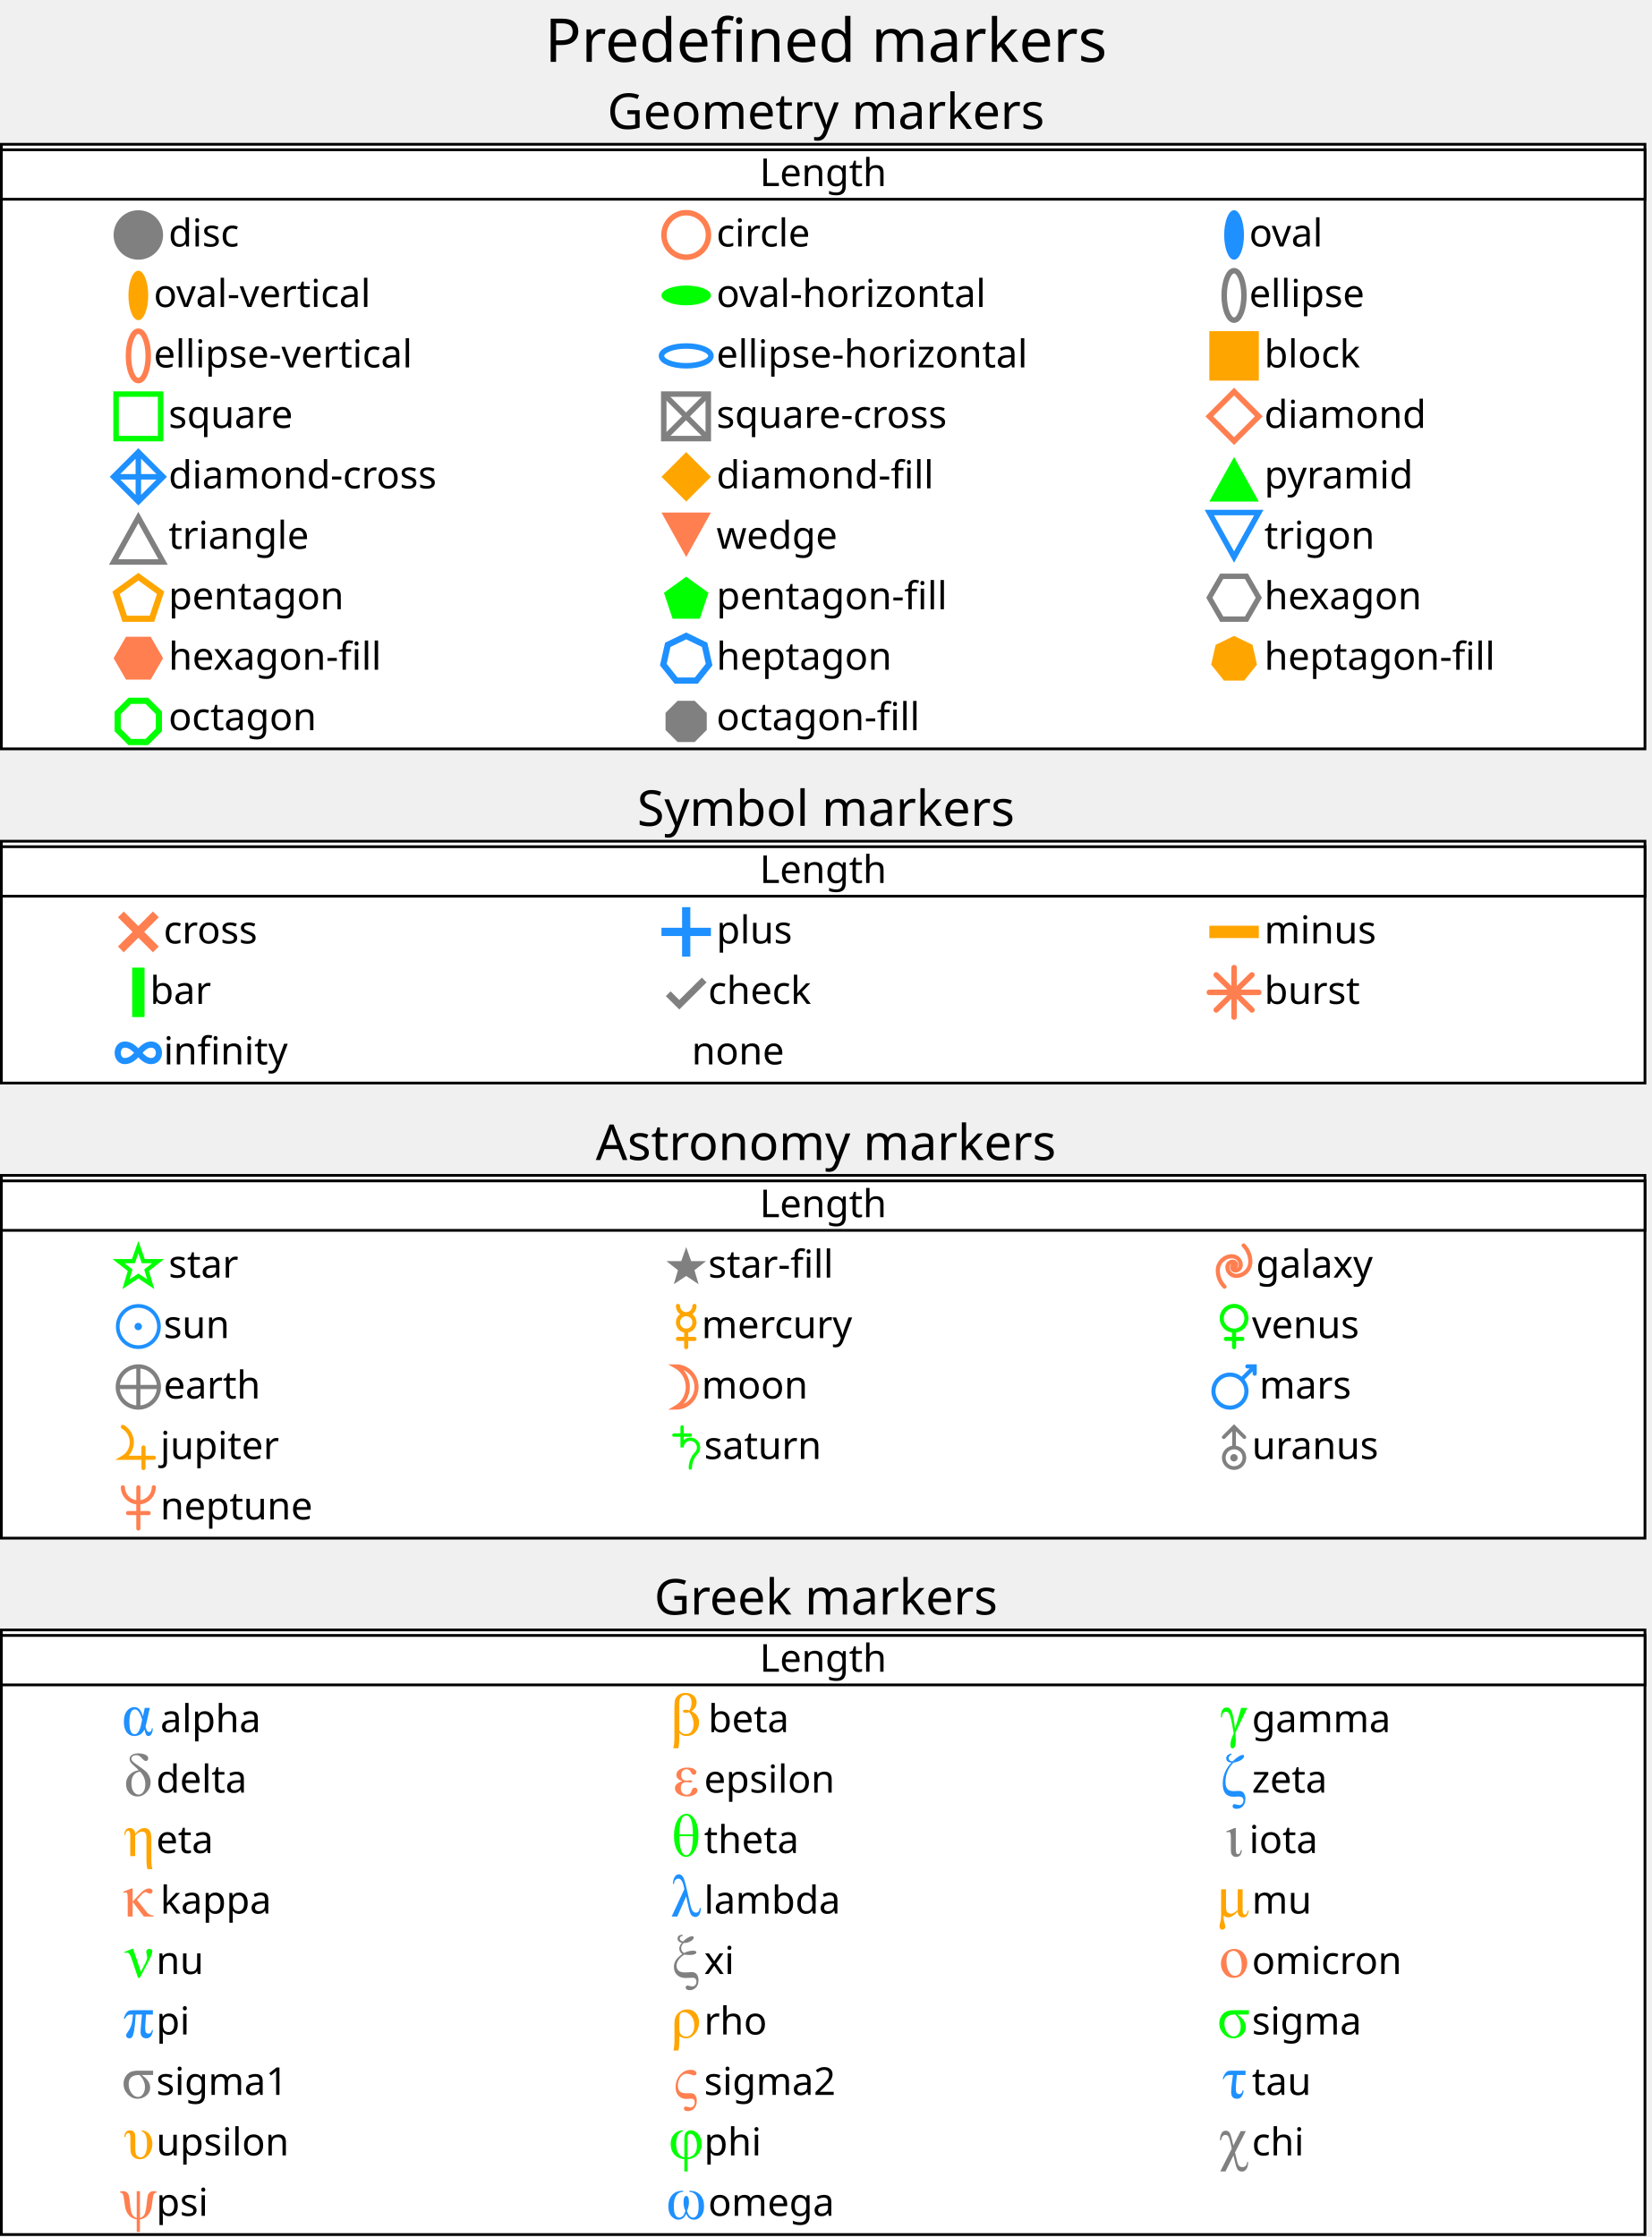
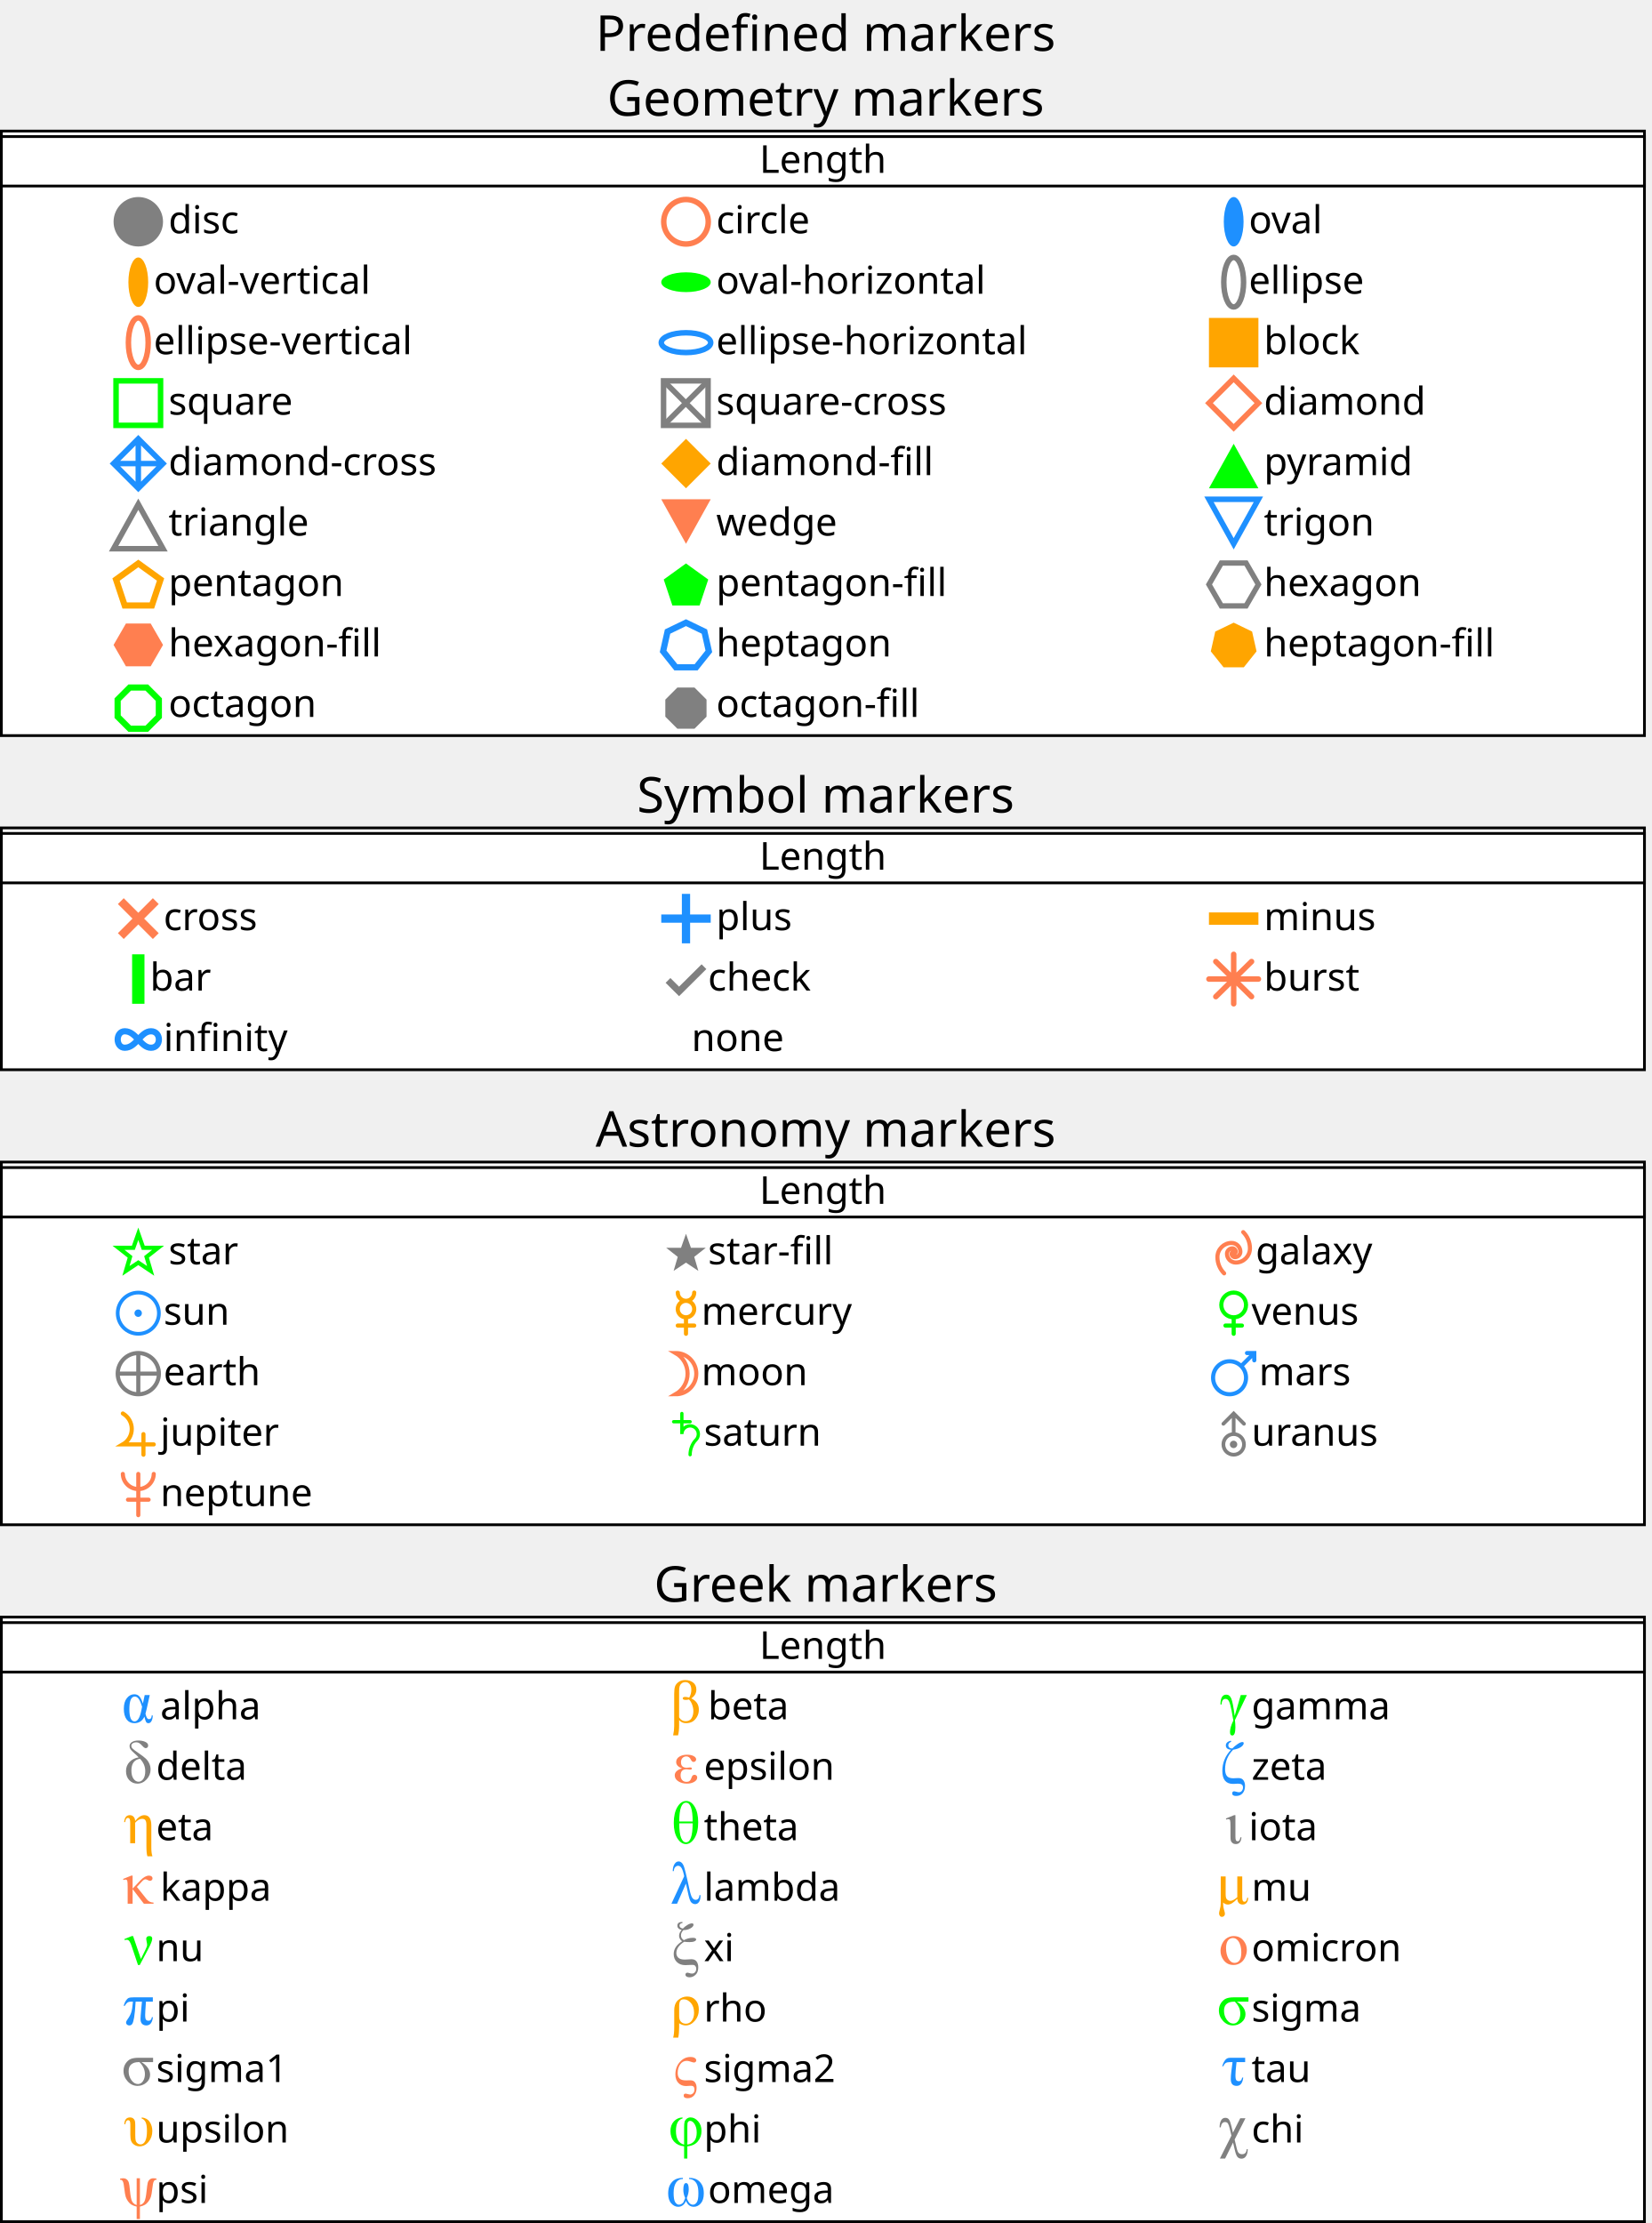
- <svg xmlns="http://www.w3.org/2000/svg" width="601" height="814" viewBox="0 0 601 814" transform="translate(0.5, 0.5)">
+ <svg xmlns="http://www.w3.org/2000/svg" width="601" height="809" viewBox="0 0 601 809" transform="translate(0.5, 0.5)">
  <g stroke="black" fill="white" font-family="sans-serif" font-size="14">
-     <text x="300" y="22" stroke="none" fill="black" font-size="22" text-anchor="middle">Predefined markers</text>
-     <g transform="translate(0, 28.4)">
+     <text x="300" y="18" stroke="none" fill="black" font-size="18" text-anchor="middle">Predefined markers</text>
+     <g transform="translate(0, 23.6)">
      <g stroke="black" fill="white" font-family="sans-serif" font-size="14">
        <text x="300" y="18" stroke="none" fill="black" font-size="18" text-anchor="middle">Geometry markers</text>
        <rect x="0" y="23.6" width="598" height="220" stroke="black" stroke-width="1" />
        <g>
          <g>
            <rect x="0" y="25.6" width="598" height="18" fill="white" />
          </g>
          <circle cx="49.833" cy="56.6" r="9" fill="gray" stroke="none" />
          <circle cx="249.167" cy="56.6" r="8.1" fill="none" stroke="coral" stroke-width="2" />
          <ellipse cx="448.5" cy="56.6" rx="3.6" ry="9" fill="dodgerblue" stroke="none" />
          <ellipse cx="49.833" cy="78.6" rx="3.6" ry="9" fill="orange" stroke="none" />
          <ellipse cx="249.167" cy="78.6" rx="9" ry="3.6" fill="lime" stroke="none" />
          <ellipse cx="448.5" cy="78.6" rx="3.6" ry="9" fill="none" stroke="gray" stroke-width="2" />
          <ellipse cx="49.833" cy="100.6" rx="3.6" ry="9" fill="none" stroke="coral" stroke-width="2" />
          <ellipse cx="249.167" cy="100.6" rx="9" ry="3.6" fill="none" stroke="dodgerblue" stroke-width="2" />
          <rect x="439.5" y="91.6" width="18" height="18" fill="orange" stroke="none" />
          <rect x="41.733" y="114.5" width="16.2" height="16.2" fill="none" stroke="lime" stroke-width="2" />
          <g fill="none" stroke="gray" stroke-width="2">
            <rect x="241" y="114.5" width="16.2" height="16.2" />
            <path d="M 241 114.5 l 16.2 16.2 M 241 130.7 l 16.2 -16.2" />
          </g>
          <path d="M 448.5 113.6 L 439.5 122.6 448.5 131.6 L 457.5 122.6 Z" fill="none" stroke="coral" stroke-width="2" />
          <path d="M 49.833 135.6 L 40.833 144.6 49.833 153.6 L 58.833 144.6 Z M 49.833 135.6 v 18 M 40.833 144.6 h 18" fill="none" stroke="dodgerblue" stroke-width="2" />
          <path d="M 249.167 135.6 L 240.167 144.6 249.167 153.6 L 258.167 144.6 Z" fill="orange" stroke="none" />
          <path d="M 448.5 137.4 L 439.5 153.6 h 18 Z" fill="lime" stroke="none" />
          <path d="M 49.833 159.4 L 40.833 175.6 h 18 Z" fill="none" stroke="gray" stroke-width="2" />
          <path d="M 249.167 173.8 L 240.167 157.6 h 18 Z" fill="coral" stroke="none" />
          <path d="M 448.5 173.8 L 439.5 157.6 h 18 Z" fill="none" stroke="dodgerblue" stroke-width="2" />
          <path d="M20,3 38,16 31,37 9,37 2,16z" transform="translate(49.8333, 188.6) scale(0.45) translate(-20, -20)" fill="none" stroke="orange" stroke-width="5" />
          <path d="M20,3 38,16 31,37 9,37 2,16z" transform="translate(249.1667, 188.6) scale(0.45) translate(-20, -20)" fill="lime" stroke="none" />
          <polygon points="130.773,438.01 5.774,221.505 130.773,5 380.771,5 505.771,221.505 380.771,438.01" transform="translate(448.5, 188.6) scale(0.036) translate(-255.7, -221.5)" fill="none" stroke="gray" stroke-width="54" />
          <polygon points="130.773,438.01 5.774,221.505 130.773,5 380.771,5 505.771,221.505 380.771,438.01" transform="translate(49.8333, 210.6) scale(0.036) translate(-255.7, -221.5)" fill="coral" stroke="none" />
          <path d="m20 2 14.9 7.2 3.6 16-10.3 12.9h-16.4l-10.3-12.9 3.6-16z" transform="translate(249.1667, 210.6) scale(0.45) translate(-20, -20)" fill="none" stroke="dodgerblue" stroke-width="5" />
          <path d="m20 2 14.9 7.2 3.6 16-10.3 12.9h-16.4l-10.3-12.9 3.6-16z" transform="translate(448.5, 210.6) scale(0.45) translate(-20, -20)" fill="orange" stroke="none" />
          <polygon points="151.447,505 5,358.553 5,151.447 151.447,5 358.553,5 505,151.447 505,358.553 358.553,505" transform="translate(49.8333, 232.6) scale(0.03) translate(-255.7, -221.5)" fill="none" stroke="lime" stroke-width="75" />
          <polygon points="151.447,505 5,358.553 5,151.447 151.447,5 358.553,5 505,151.447 505,358.553 358.553,505" transform="translate(249.1667, 232.6) scale(0.03) translate(-255.7, -221.5)" fill="gray" stroke="none" />
        </g>
        <g text-anchor="middle" stroke="none" fill="black">
          <text x="299" y="38.8" fill="black" text-anchor="middle">Length</text>
          <text x="60.833" y="60.8" text-anchor="start">disc</text>
          <text x="260.167" y="60.8" text-anchor="start">circle</text>
          <text x="454" y="60.8" text-anchor="start">oval</text>
          <text x="55.433" y="82.8" text-anchor="start">oval-vertical</text>
          <text x="260.167" y="82.8" text-anchor="start">oval-horizontal</text>
          <text x="454" y="82.8" text-anchor="start">ellipse</text>
          <text x="55.433" y="104.8" text-anchor="start">ellipse-vertical</text>
          <text x="260.167" y="104.8" text-anchor="start">ellipse-horizontal</text>
          <text x="459.5" y="104.8" text-anchor="start">block</text>
          <text x="60.833" y="126.8" text-anchor="start">square</text>
          <text x="260.167" y="126.8" text-anchor="start">square-cross</text>
          <text x="459.5" y="126.8" text-anchor="start">diamond</text>
          <text x="60.833" y="148.8" text-anchor="start">diamond-cross</text>
          <text x="260.167" y="148.8" text-anchor="start">diamond-fill</text>
          <text x="459.5" y="148.8" text-anchor="start">pyramid</text>
          <text x="60.833" y="170.8" text-anchor="start">triangle</text>
          <text x="260.167" y="170.8" text-anchor="start">wedge</text>
          <text x="459.5" y="170.8" text-anchor="start">trigon</text>
          <text x="60.833" y="192.8" text-anchor="start">pentagon</text>
          <text x="260.167" y="192.8" text-anchor="start">pentagon-fill</text>
          <text x="459.5" y="192.8" text-anchor="start">hexagon</text>
          <text x="60.833" y="214.8" text-anchor="start">hexagon-fill</text>
          <text x="260.167" y="214.8" text-anchor="start">heptagon</text>
          <text x="459.5" y="214.8" text-anchor="start">heptagon-fill</text>
          <text x="60.833" y="236.8" text-anchor="start">octagon</text>
          <text x="260.167" y="236.8" text-anchor="start">octagon-fill</text>
        </g>
      </g>
    </g>
-     <g transform="translate(0, 282)">
+     <g transform="translate(0, 277.2)">
      <g stroke="black" fill="white" font-family="sans-serif" font-size="14">
        <text x="300" y="18" stroke="none" fill="black" font-size="18" text-anchor="middle">Symbol markers</text>
        <rect x="0" y="23.6" width="598" height="88" stroke="black" stroke-width="1" />
        <g>
          <g>
            <rect x="0" y="25.6" width="598" height="18" fill="white" />
          </g>
          <path d="M 43.469 50.236 L 56.197 62.964 M 56.197 50.236 L 43.469 62.964" fill="none" stroke="coral" stroke-width="3" />
          <path d="M 240.167 56.6 h 18 M 249.167 47.6 v 18" fill="none" stroke="dodgerblue" stroke-width="3" />
          <rect x="439.5" y="54.35" width="18" height="4.5" fill="orange" stroke="none" />
          <rect x="47.583" y="69.6" width="4.5" height="18" fill="lime" stroke="none" />
          <path d="M4 12.611L8.923 17.5L20 6.5" transform="translate(249.1667, 78.6) scale(0.8182) translate(-12, -12)" fill="none" stroke="gray" stroke-width="3" />
          <path d="M 439.5 78.6 h 18 M 448.5 69.6 v 18 M 442 72.236 L 455 85 M 455 72.236 L 442 85" fill="none" stroke="coral" stroke-width="2" stroke-linecap="round" />
          <path d="M18.178 8C23.274 8 23.274 16 18.178 16C13.083 16 11.045 8 5.439 8C0.854 8 0.854 16 5.439 16C11.045 16 13.083 8 18.179 8H18.178Z" transform="translate(49.8333, 100.6) scale(0.75) translate(-12, -12)" fill="none" stroke="dodgerblue" stroke-width="3" />
          <g fill="orange" stroke="none" />
        </g>
        <g text-anchor="middle" stroke="none" fill="black">
          <text x="299" y="38.8" fill="black" text-anchor="middle">Length</text>
          <text x="59.033" y="60.8" text-anchor="start">cross</text>
          <text x="260.167" y="60.8" text-anchor="start">plus</text>
          <text x="459.5" y="60.8" text-anchor="start">minus</text>
          <text x="54.083" y="82.8" text-anchor="start">bar</text>
          <text x="257.167" y="82.8" text-anchor="start">check</text>
          <text x="459.5" y="82.8" text-anchor="start">burst</text>
          <text x="59.033" y="104.8" text-anchor="start">infinity</text>
          <text x="251.167" y="104.8" text-anchor="start">none</text>
        </g>
      </g>
    </g>
-     <g transform="translate(0, 403.6)">
+     <g transform="translate(0, 398.8)">
      <g stroke="black" fill="white" font-family="sans-serif" font-size="14">
        <text x="300" y="18" stroke="none" fill="black" font-size="18" text-anchor="middle">Astronomy markers</text>
        <rect x="0" y="23.6" width="598" height="132" stroke="black" stroke-width="1" />
        <g>
          <g>
            <rect x="0" y="25.6" width="598" height="18" fill="white" />
          </g>
          <path d="m25,1 6,17h18l-14,11 5,17-15-10-15,10 5-17-14-11h18z" transform="translate(49.8333, 56.6) scale(0.3) translate(-25, -24)" fill="none" stroke="lime" stroke-width="5" />
          <path d="m25,1 6,17h18l-14,11 5,17-15-10-15,10 5-17-14-11h18z" transform="translate(249.1667, 56.6) scale(0.3) translate(-25, -24)" fill="gray" stroke="none" />
          <path transform="translate(448.5, 56.6) scale(1.5) translate(-6,-6)" d="M8.316 1a5.553 5.553 0 0 1 1.629 3.94A3.443 3.443 0 0 1 6.5 8.378 2.127 2.127 0 0 1 4.375 6.25 1.315 1.315 0 0 1 5.69 4.936c.45 0 .813.365.812.813a.503.503 0 0 1-.147.355l-.71-.208a.502.502 0 0 0-.147.355c0 .449.363.813.812.813A1.315 1.315 0 0 0 7.625 5.75 2.127 2.127 0 0 0 5.5 3.622 3.443 3.443 0 0 0 2.055 7.06c0 1.538.622 2.93 1.629 3.939" fill="none" stroke="coral" stroke-width="1" stroke-linecap="round" />
          <g transform="translate(49.8333, 78.6) scale(1.5) translate(-6,-6)">
            <path d="M6 5.102a.899.899 0 1 0 0 1.797.899.899 0 0 0 0-1.797Z" fill="dodgerblue" stroke="none" />
            <path d="M110 60c0 27.617-22.383 50-50 50S10 87.617 10 60s22.383-50 50-50 50 22.383 50 50z" transform="matrix(0.1 0 0 -0.1 0 12)" fill="none" stroke="dodgerblue" stroke-width="9" stroke-linecap="round" />
          </g>
          <path transform="translate(249.1667, 78.6) scale(1.5) translate(-6,-6)" d="M8 5a1.999 1.999 0 1 0-4 0 1.999 1.999 0 1 0 4 0ZM4 1a1.999 1.999 0 1 0 4 0M6 11V7M4 9h4" fill="none" stroke="orange" stroke-width="1" stroke-linecap="round" />
          <path transform="translate(448.5, 78.6) scale(1.5) translate(-6,-6)" d="M6 11V7M4 9h4m1-5a3 3 0 0 1-3 3 3 3 0 0 1-3-3 3 3 0 0 1 3-3 3 3 0 0 1 3 3Z" fill="none" stroke="lime" stroke-width="1" stroke-linecap="round" />
          <path transform="translate(49.8333, 100.6) scale(1.5) translate(-6,-6)" d="M11 6A5 5 0 1 0 1 6a5 5 0 0 0 10 0zm-5 5V1M1 6h10" fill="none" stroke="gray" stroke-width="1" stroke-linecap="round" />
          <path transform="translate(249.1667, 100.6) scale(1.5) translate(-6,-6)" d="M3.5 1a5 5 0 1 1 0 10c1.785-1.031 2.887-2.938 2.887-5S5.285 2.031 3.5 1z" fill="none" stroke="coral" stroke-width="1" />
          <path transform="translate(448.5, 100.6) scale(1.5) translate(-6,-6)" d="M9 7c0-2.207-1.793-4-4-4S1 4.793 1 7s1.793 4 4 4 4-1.793 4-4ZM7.828 4.172 11 1M9.23 1H11v1.77" fill="none" stroke="dodgerblue" stroke-width="1" stroke-linecap="round" />
          <path transform="translate(49.8333, 122.6) scale(1.5) translate(-6,-6)" d="M2.25 1a4.33 4.33 0 0 1 0 7.5h7.5M7.25 6v5" fill="none" stroke="orange" stroke-width="1" stroke-linecap="round" />
          <path transform="translate(249.1667, 122.6) scale(1.5) translate(-6,-6)" d="M3 3h4M5 1v5a1.999 1.999 0 1 1 3.414 1.414C7.508 8.32 7 9.72 7 11" fill="none" stroke="lime" stroke-width="0.8" stroke-linecap="round" />
          <g transform="translate(448.5, 122.6) scale(1.5) translate(-6,-6)">
            <path d="M6 7.602a.899.899 0 1 0 0 1.797.899.899 0 0 0 0-1.797Z" fill="gray" stroke="none" />
            <path d="M60 60v50M35 85l25 25 25-25m0-50c0 13.79-11.21 25-25 25S35 48.79 35 35s11.21-25 25-25 25 11.21 25 25Z" transform="matrix(0.1 0 0 -0.1 0 12)" fill="none" stroke="gray" stroke-width="9" stroke-linecap="round" />
          </g>
          <path transform="translate(49.8333, 144.6) scale(1.5) translate(-6,-6)" d="M6 11V1M3.5 7.25h5M2.25 1a3.751 3.751 0 0 0 7.5 0" fill="none" stroke="coral" stroke-width="1" stroke-linecap="round" />
        </g>
        <g text-anchor="middle" stroke="none" fill="black">
          <text x="299" y="38.8" fill="black" text-anchor="middle">Length</text>
          <text x="60.833" y="60.8" text-anchor="start">star</text>
          <text x="257.167" y="60.8" text-anchor="start">star-fill</text>
          <text x="456.5" y="60.8" text-anchor="start">galaxy</text>
          <text x="59.033" y="82.8" text-anchor="start">sun</text>
          <text x="254.767" y="82.8" text-anchor="start">mercury</text>
          <text x="455" y="82.8" text-anchor="start">venus</text>
          <text x="59.033" y="104.8" text-anchor="start">earth</text>
          <text x="254.767" y="104.8" text-anchor="start">moon</text>
          <text x="457.7" y="104.8" text-anchor="start">mars</text>
          <text x="57.833" y="126.8" text-anchor="start">jupiter</text>
          <text x="255.667" y="126.8" text-anchor="start">saturn</text>
          <text x="455" y="126.8" text-anchor="start">uranus</text>
          <text x="57.833" y="148.8" text-anchor="start">neptune</text>
        </g>
      </g>
    </g>
-     <g transform="translate(0, 569)">
+     <g transform="translate(0, 564.4)">
      <g stroke="black" fill="white" font-family="sans-serif" font-size="14">
        <text x="300" y="18" stroke="none" fill="black" font-size="18" text-anchor="middle">Greek markers</text>
        <rect x="0" y="23.6" width="598" height="220" stroke="black" stroke-width="1" />
        <g>
          <g>
            <rect x="0" y="25.6" width="598" height="18" fill="white" />
          </g>
          <path transform="translate(49.8333, 56.6) scale(0.0585) translate(-200,-200)" d="m239.84 120.88h31.498l-19.084 85.787q-5.56 24.458-7.597 30.016 7.412 34.093 21.493 34.093 16.676 0 17.232-22.975h6.67q-0.528 21.493-7.967 34.834-7.226 13.155-19.084 13.155-9.82 0-14.637-7.967-4.815-7.967-10.376-32.61-19.27 40.578-62.997 40.578-29.831 0-47.433-23.161-17.602-23.346-17.602-66.702 0-42.616 19.27-66.332 19.269-23.716 46.321-23.716 19.084 0 31.313 13.526 12.229 13.526 21.679 44.098zm-16.305 72.632q-8.708-29.831-19.455-46.507-10.746-16.861-25.755-16.861-33.907 0-33.907 79.302 0 75.226 32.425 75.226 28.163 0 41.689-66.332z" fill="dodgerblue" stroke="none" />
          <path transform="translate(249.1667, 56.6) scale(0.0585) translate(-200,-200)" d="m150.53 371.75h-30.572q6.67-31.313 6.67-56.697v-201.78q0-31.498 5.56-46.877 5.742-15.379 22.048-27.052 16.49-11.858 41.134-11.858 29.275 0 49.101 15.564 20.01 15.379 20.01 43.913 0 33.351-31.684 54.659 47.248 22.234 47.248 69.852 0 25.94-12.599 46.507-12.414 20.381-28.904 29.09-16.305 8.709-39.096 8.709-25.94 0-42.245-19.455v34.463q0 35.575-6.67 60.959zm6.67-112.1q14.452 23.902 40.393 23.902 25.013 0 36.686-18.158 11.673-18.343 11.673-44.469 0-20.011-7.782-40.763-7.597-20.937-19.64-31.869-11.117 2.779-20.011 2.779-18.713 0-18.713-9.82 0-8.894 15.749-8.894 9.82 0 24.458 4.447 13.155-22.234 13.155-48.359 0-23.346-10.376-35.76-10.191-12.414-26.681-12.414-13.155 0-22.604 7.411-9.264 7.412-12.785 17.787-3.523 10.191-3.523 33.537z" fill="orange" stroke="none" />
          <path transform="translate(448.5, 56.6) scale(0.0585) translate(-200,-200)" d="m244.01 120.88h38.169l-74.299 155.82q2.777 25.014 2.777 43.727 0 52.065-19.455 52.065-14.081 0-14.081-21.864 0-28.534 20.751-71.52-4.075-26.681-11.487-64.294-7.226-37.613-15.008-53.918-7.597-16.305-21.864-16.305-23.346 0-25.014 34.834h-6.67q0-61.144 36.316-61.144 20.937 0 31.128 24.828 10.191 24.643 20.938 107.47z" fill="lime" stroke="none" />
          <path transform="translate(49.8333, 78.6) scale(0.0585) translate(-200,-200)" d="m202.13 132.55q-9.264-10.376-25.755-24.828-18.158-15.935-24.458-25.014-6.3-9.264-6.3-20.196 0-16.305 15.193-25.569 15.193-9.45 39.651-9.45 24.458 0 42.615 8.338 18.343 8.338 18.343 22.975 0 7.041-4.445 11.673-4.445 4.632-10.376 4.632-8.523 0-20.011-12.785-11.673-12.97-19.825-18.158-7.967-5.373-18.714-5.373-13.711 0-22.605 6.114-8.709 6.114-8.709 15.564 0 8.894 7.226 16.676 7.226 7.782 37.242 28.349 32.054 22.049 45.21 34.463 13.34 12.414 21.678 30.202 8.338 17.787 8.338 37.613 0 34.834-24.643 61.515-24.458 26.496-57.253 26.496-29.831 0-50.398-21.308-20.566-21.308-20.566-56.882 0-34.278 22.604-57.253 22.79-22.975 55.956-27.793zm8.152 8.523q-53.177 8.708-53.177 73.002 0 33.166 13.155 51.509 13.341 18.343 30.943 18.343 18.343 0 30.201-17.602 11.858-17.787 11.858-47.989 0-43.727-32.981-77.264z" fill="gray" stroke="none" />
          <path transform="translate(249.1667, 78.6) scale(0.0585) translate(-200,-200)" d="m175.45 200.74q-36.501-12.97-36.501-39.28 0-20.752 19.27-33.166 19.455-12.414 48.174-12.414 26.125 0 41.503 8.709 15.379 8.523 15.379 20.567 0 6.3-4.82 11.117-4.815 4.632-11.117 4.632-10.376 0-17.047-14.452-9.264-20.011-27.793-20.011-14.637 0-24.087 9.635-9.45 9.635-9.45 26.866 0 33.907 35.019 33.907 3.705 0 8.523-0.741 8.338-1.111 12.97-1.111 11.302 0 11.302 6.485 0 7.226-11.488 7.226-4.075 0-12.229-1.297-6.115-1.111-9.45-1.111-37.057 0-37.057 37.798 0 18.343 9.82 29.646 9.82 11.117 27.422 11.117 22.049 0 29.275-22.79 3.705-12.044 8.152-16.676 4.633-4.632 12.229-4.632 6.3 0 11.302 4.632 5.191 4.447 5.191 11.488 0 16.861-18.899 27.978-18.899 10.932-45.766 10.932-29.46 0-52.435-14.082-22.79-14.082-22.79-37.613 0-29.46 45.395-43.357z" fill="coral" stroke="none" />
          <path transform="translate(448.5, 78.6) scale(0.0585) translate(-200,-200)" d="m182.03 28.42 2.965 6.67q-18.343 7.597-18.343 21.678 0 9.82 6.67 15.008 6.855 5.188 15.564 5.188 0.927 0 2.777-0.188 13.341-14.082 32.24-26.866 18.899-12.785 30.016-12.785 8.523 0 8.523 6.855 0 12.229-17.417 24.272-17.417 11.858-48.36 16.676-50.027 51.324-50.027 120.62 0 28.534 11.302 42.801 11.302 14.082 40.022 14.082 3.153 0 14.452-0.741 12.785-0.558 17.417-0.558 21.678 0 31.128 14.082 9.635 14.082 9.635 34.093 0 29.275-14.823 46.136-14.823 17.046-40.577 17.046-24.273 0-24.273-16.305 0-12.785 12.97-12.785 3.705 0 13.896 3.15 8.523 2.779 15.193 2.779 11.488 0 18.158-9.079 6.856-8.894 6.856-20.196 0-12.599-7.411-18.343-7.412-5.744-24.458-5.744-3.893 0-18.899 1.111-6.855 0.37-11.302 0.37-66.517 0-66.517-80.784 0-74.485 54.103-131.74-13.897-0.37-23.161-7.226-9.079-6.856-9.079-19.826 0-21.308 30.757-29.46z" fill="dodgerblue" stroke="none" />
          <path transform="translate(49.8333, 100.6) scale(0.0585) translate(-200,-200)" d="m180.26 152.38q29.09-36.501 57.068-36.501 43.727 0 43.727 64.294v137.48q0 35.204 7.041 54.103h-31.313q-6.3-17.417-6.3-63.738v-131.92q0-19.084-5.929-28.163-5.929-9.264-20.752-9.264-22.234 0-43.542 24.643v127.29h-30.572v-127.29q0-17.231-3.517-23.716-3.335-6.485-11.488-6.485-13.155 0-16.12 25.94h-6.67q3.523-43.172 35.575-43.172 14.267 0 23.346 10.006 9.079 9.82 9.45 26.496z" fill="orange" stroke="none" />
          <path transform="translate(249.1667, 100.6) scale(0.0585) translate(-200,-200)" d="m201.67 27.494q31.313 0 52.806 36.686 21.493 36.501 21.493 95.237 0 63.367-23.161 99.869-23.16 36.501-53.547 36.501-29.831 0-52.621-35.389-22.605-35.575-22.605-96.348 0-60.959 22.42-98.757 22.605-37.798 55.215-37.798zm39.837 127.85q0-117.1-41.134-117.1-42.245 0-42.245 117.1zm-83.379 11.488q0 60.588 11.303 89.493 11.302 28.719 30.387 28.719 41.318 0 41.689-118.21z" fill="lime" stroke="none" />
          <path transform="translate(448.5, 100.6) scale(0.0585) translate(-200,-200)" d="m241.78 253.73h6.67q-3.517 42.06-35.575 42.06-11.302 0-19.454-6.114-7.968-6.3-10.747-14.082-2.595-7.967-2.595-27.422v-61.329q0-29.646-2.225-37.983-2.225-8.338-11.117-8.338-5.191 0-12.599 2.779l-2.595-6.67 51.139-20.752h8.152v133.78q0 16.49 3.153 22.605 3.147 6.114 11.488 6.114 12.599 0 16.305-24.643z" fill="gray" stroke="none" />
          <path transform="translate(49.8333, 122.6) scale(0.0585) translate(-200,-200)" d="m164.61 115.87v80.97l48.174-50.953q28.719-30.016 53.918-30.016 9.82 0 15.749 4.632 6.115 4.632 6.115 12.044 0 7.226-4.815 11.488-4.633 4.261-10.746 4.261-5.373 0-14.267-4.818-8.894-4.818-13.711-4.818-9.635 0-21.308 12.599l-32.425 35.019 61.144 76.708q15.935 20.011 42.245 20.752v6.856h-60.032l-70.038-90.975v90.975h-30.757v-103.76q0-30.572-2.407-38.354-2.407-7.967-10.932-7.967-5.191 0-12.599 2.779l-2.595-6.67 51.139-20.752z" fill="coral" stroke="none" />
          <path transform="translate(249.1667, 122.6) scale(0.0585) translate(-200,-200)" d="m283.93 237.24h6.67q0 29.275-9.635 42.616-9.45 13.34-23.717 13.34-11.673 0-22.42-8.709-10.746-8.894-19.269-47.248l-15.935-71.891-55.215 125.25h-35.019l79.302-170.83q-6.3-33.166-15.193-49.101-8.894-15.934-22.048-15.934-10.561 0-18.528 8.152-7.782 7.967-8.709 24.828h-6.67q0.528-27.237 10.932-43.542 10.376-16.49 25.94-16.49 10.005 0 18.899 8.338 9.079 8.153 15.564 28.163 6.67 19.826 20.567 82.452l13.155 58.735q7.967 36.501 16.676 48.915 8.893 12.229 21.122 12.229 20.751 0 23.531-29.275z" fill="dodgerblue" stroke="none" />
          <path transform="translate(448.5, 122.6) scale(0.0585) translate(-200,-200)" d="m222.51 259.84q-33.536 35.945-58.365 35.945-15.934 0-29.645-12.229v9.82q0 17.046 5.185 34.278 5.929 19.084 5.929 25.199 0 8.523-5.373 14.082-5.372 5.559-13.34 5.559-8.153 0-12.97-6.485-4.815-6.485-4.815-15.564 0-6.67 4.815-24.087 5.56-19.27 5.56-37.428v-168.05h30.572v109.87q0 16.676 2.777 24.458 2.965 7.782 10.191 12.785 7.412 4.818 16.676 4.818 16.49 0 42.801-22.605v-129.33h30.757v128.77q0 16.305 3.335 22.605 3.335 6.114 11.303 6.114 12.599 0 16.305-24.643h6.67q-3.523 42.06-35.575 42.06-13.896 0-23.161-9.264-9.079-9.45-9.635-26.681z" fill="orange" stroke="none" />
          <path transform="translate(49.8333, 144.6) scale(0.0585) translate(-200,-200)" d="m198.15 295.79-40.948-121.55q-4.075-12.043-10.747-23.716-6.67-11.673-18.343-11.673-5.561 0-12.229 2.409l-2.595-6.485 46.136-18.899h8.152l48.73 142.48 30.201-61.7q8.338-16.676 8.338-26.125 0-7.597-3.153-21.308-2.407-10.005-2.407-15.008 0-18.343 19.826-18.343 17.602 0 17.602 16.676 0 16.49-24.458 62.997l-52.991 100.24z" fill="lime" stroke="none" />
          <path transform="translate(249.1667, 144.6) scale(0.0585) translate(-200,-200)" d="m178.04 27.679v7.041q-18.158 2.594-18.158 15.935 0 14.452 20.752 18.528 11.858-12.785 27.978-22.419 16.12-9.82 28.719-9.82 9.45 0 9.45 8.523 0 11.302-18.529 22.234-18.528 10.932-44.283 11.302-15.193 15.379-15.193 32.61 0 18.158 17.787 29.831 26.681-14.638 56.327-14.638 20.381 0 20.381 10.191 0 6.856-10.746 11.673-10.747 4.818-30.943 4.818-16.861 0-32.795-2.408-48.73 31.128-48.73 70.593 0 17.417 12.229 28.904 12.229 11.488 39.651 11.488 4.82 0 12.97-0.558 21.308-1.668 28.719-1.668 22.419 0 32.61 14.452 10.191 14.452 10.191 36.131 0 30.387-16.675 46.136-16.676 15.935-37.613 15.935-11.117 0-18.343-4.632-7.226-4.447-7.226-12.229 0-5.559 3.705-8.894 3.893-3.335 8.708-3.335 3.335 0 9.45 2.038 11.487 3.705 18.343 3.705 12.599 0 19.826-8.708 7.226-8.709 7.226-21.864 0-9.264-5.56-16.49-5.56-7.041-18.158-7.041-5.56 0-13.34 0.37-23.161 1.297-30.943 1.297-32.981 0-52.621-19.27-19.64-19.27-19.64-49.471 0-47.433 52.251-79.487-18.899-15.008-18.899-34.278 0-18.158 15.935-36.131-26.496-6.67-26.496-27.052 0-22.79 31.684-23.346z" fill="gray" stroke="none" />
          <path transform="translate(448.5, 144.6) scale(0.0585) translate(-200,-200)" d="m200.19 115.87q38.539 0 61.885 29.275 19.825 25.014 19.825 57.438 0 22.79-10.932 46.136-10.932 23.346-30.201 35.204-19.084 11.858-42.615 11.858-38.354 0-60.959-30.572-19.084-25.755-19.084-57.809 0-23.346 11.488-46.321 11.673-23.161 30.572-34.092 18.899-11.117 40.022-11.117zm-5.742 12.044q-9.82 0-19.826 5.929-9.82 5.744-15.935 20.381-6.114 14.638-6.114 37.613 0 37.057 14.637 63.923 14.823 26.866 38.91 26.866 17.972 0 29.646-14.823 11.673-14.823 11.673-50.953 0-45.21-19.455-71.15-13.155-17.787-33.536-17.787z" fill="coral" stroke="none" />
          <path transform="translate(49.8333, 166.6) scale(0.0585) translate(-200,-200)" d="m290.51 120.88v27.052h-42.986l-3.705 56.327q-1.109 14.638-1.109 25.384 0 25.755 5.929 31.498 6.115 5.559 14.638 5.559 17.787 0 21.123-22.42h6.67q-6.115 51.509-41.133 51.509-16.305 0-26.31-10.005-9.82-10.005-9.82-29.646 0-12.97 3.893-54.844l5.003-53.362h-39.281q-3.893 67.444-9.45 98.572-5.373 31.128-12.043 40.207-6.485 9.079-17.787 9.079-8.523 0-14.452-5.003-5.742-5.003-5.742-13.155 0-7.782 10.005-21.308 14.637-19.64 21.863-40.763 7.226-21.308 10.932-67.629h-12.599q-15.194 0-23.346 6.856-7.967 6.67-15.193 19.27h-6.671q5.373-19.826 13.897-32.61 8.523-12.785 17.416-16.676 9.079-3.891 32.054-3.891z" fill="dodgerblue" stroke="none" />
          <path transform="translate(249.1667, 166.6) scale(0.0585) translate(-200,-200)" d="m151.73 371.75h-31.684q6.856-21.308 6.856-64.479v-104.5q0-44.283 25.014-65.591 25.013-21.308 55.215-21.308 32.795 0 52.806 22.605 20.01 22.419 20.01 58.921 0 39.836-24.828 69.111-24.828 29.275-56.697 29.275-21.493 0-40.948-13.711v24.272q0 38.725-5.742 65.406zm5.742-132.66q0 22.419 11.858 34.278 11.858 11.673 30.202 11.673 21.678 0 36.13-18.529 14.637-18.714 14.637-49.286 0-38.725-19.826-61.329-19.825-22.605-44.098-22.605-16.49 0-22.79 10.376-6.115 10.191-6.115 33.351z" fill="orange" stroke="none" />
          <path transform="translate(448.5, 166.6) scale(0.0585) translate(-200,-200)" d="m291.99 120.88v27.052h-72.261q23.716 13.526 38.725 34.278 15.008 20.567 15.008 43.727 0 30.201-23.902 50.027-23.716 19.826-53.918 19.826-35.76 0-61.699-27.978-25.94-28.163-25.94-65.406 0-26.31 13.526-46.506 13.711-20.196 31.684-27.608 18.158-7.411 48.915-7.411zm-84.675 27.052h-6.485q-27.793 0-44.468 13.896-16.49 13.711-16.49 43.172 0 31.313 17.416 55.4 17.417 23.902 40.763 23.902 18.713 0 30.942-17.973 12.229-18.158 12.229-43.727 0-40.577-33.907-74.67z" fill="lime" stroke="none" />
          <path transform="translate(49.8333, 188.6) scale(0.0585) translate(-200,-200)" d="m291.99 120.88v27.052h-72.261q23.716 13.526 38.725 34.278 15.008 20.567 15.008 43.727 0 30.201-23.902 50.027-23.716 19.826-53.918 19.826-35.76 0-61.699-27.978-25.94-28.163-25.94-65.406 0-26.31 13.526-46.506 13.711-20.196 31.684-27.608 18.158-7.411 48.915-7.411zm-84.675 27.052h-6.485q-27.793 0-44.468 13.896-16.49 13.711-16.49 43.172 0 31.313 17.416 55.4 17.417 23.902 40.763 23.902 18.713 0 30.942-17.973 12.229-18.158 12.229-43.727 0-40.577-33.907-74.67z" fill="gray" stroke="none" />
          <path transform="translate(249.1667, 188.6) scale(0.0585) translate(-200,-200)" d="m134.04 224.27q0-45.58 27.607-76.893 27.793-31.499 65.776-31.499 17.973 0 27.237 6.3 9.264 6.114 9.264 15.193 0 5.559-4.263 9.264-4.075 3.705-9.264 3.705-6.856 0-19.826-4.818-15.193-5.559-25.199-5.559-26.496 0-41.69 22.419-15.193 22.234-15.193 53.177 0 22.605 11.488 34.278 11.673 11.673 39.837 11.673 7.967 0 16.861-0.37 7.597-0.188 9.82-0.188 20.751 0 30.016 13.34 9.449 13.155 9.449 33.907 0 28.719-15.564 46.507-15.379 17.787-40.022 17.787-24.643 0-24.643-16.49 0-12.043 11.858-12.043 4.075 0 18.158 3.891 6.3 1.853 10.376 1.853 8.894 0 17.602-7.967 8.894-7.967 8.894-23.902 0-22.79-20.382-22.79-3.705 0-8.894 0.37-15.564 1.297-22.79 1.297-29.46 0-47.989-19.27-18.528-19.455-18.528-53.177z" fill="coral" stroke="none" />
          <path transform="translate(448.5, 188.6) scale(0.0585) translate(-200,-200)" d="m217.7 147.93-5.373 53.177q-1.297 13.896-1.297 27.793 0 26.496 6.115 32.24 6.3 5.559 14.267 5.559 17.787 0 21.123-22.42h6.856q-6.115 51.509-40.948 51.509-36.501 0-36.501-41.874 0-21.122 4.075-52.621l6.856-53.362h-18.343q-15.193 0-23.716 5.188-8.338 5.003-15.564 20.381h-6.67q5.929-20.381 14.081-32.24 8.153-12.044 15.564-16.12 7.412-4.262 22.049-4.262h91.16v27.052z" fill="dodgerblue" stroke="none" />
          <path transform="translate(49.8333, 210.6) scale(0.0585) translate(-200,-200)" d="m221.68 115.87q33.537 4.076 49.471 28.349 16.12 24.272 16.12 56.141 0 39.095-23.346 67.258-23.346 28.163-55.771 28.163-17.973 0-32.795-9.635-14.823-9.82-19.825-23.716-5.003-13.896-5.003-39.095v-61.329q0-16.676-3.153-22.79-3.147-6.114-11.673-6.114-12.414 0-16.306 24.828h-6.67q2.407-42.06 36.131-42.06 11.487 0 18.899 5.929 7.596 5.929 10.376 13.711 2.965 7.597 2.965 27.978v62.256q0 21.864 2.408 32.981 2.595 10.932 11.303 17.973 8.894 7.041 19.455 7.041 17.787 0 28.719-20.567 10.932-20.752 10.932-62.441 0-37.242-8.153-54.845-8.153-17.787-25.199-23.346z" fill="orange" stroke="none" />
          <path transform="translate(249.1667, 210.6) scale(0.0585) translate(-200,-200)" d="m178.41 115.87v6.67q-40.948 10.561-40.948 77.449 0 72.447 50.954 85.231v-107.65q0-23.531 2.965-34.278 2.965-10.932 12.97-19.084 10.191-8.338 24.458-8.338 25.014 0 46.321 23.531 21.493 23.531 21.493 61.329 0 35.389-22.048 63.182-21.864 27.793-66.147 31.684v76.152h-20.011v-76.152q-38.539-3.335-61.885-28.719-23.161-25.569-23.161-66.332 0-36.686 21.123-59.847 21.123-23.346 53.918-24.828zm30.016 169.35q58.365-8.708 58.365-75.411 0-30.757-12.599-51.509-12.414-20.937-29.275-20.937-6.114 0-10.376 4.447-4.075 4.262-5.191 10.191-0.927 5.929-0.927 23.346z" fill="lime" stroke="none" />
          <path transform="translate(448.5, 210.6) scale(0.0585) translate(-200,-200)" d="m240.95 120.88h32.425l-67.444 132.66 12.229 51.695q6.115 25.755 14.082 32.61 8.153 6.856 19.64 6.856 27.052 0 28.905-31.498h6.856q-0.353 27.607-10.747 43.357-10.376 15.935-27.978 15.935-15.378 0-24.458-9.82-9.079-9.82-16.119-38.91l-12.229-51.509-49.471 99.498h-32.425l71.705-142.48-10.376-43.727q-5.742-23.902-11.488-32.24-5.742-8.523-17.972-8.523-21.678 0-26.866 32.981h-6.856q0-25.94 8.894-42.616 9.079-16.861 26.866-16.861 15.379 0 22.976 11.302 7.782 11.302 14.823 40.948l9.635 40.022z" fill="gray" stroke="none" />
          <path transform="translate(49.8333, 232.6) scale(0.0585) translate(-200,-200)" d="m210.1 284.67q19.641-5.744 27.978-22.049 8.523-16.49 13.34-63.738 4.075-38.725 7.041-51.695 3.147-13.155 12.229-20.937 9.079-7.967 23.902-7.967 8.709 0 18.899 2.594v7.041q-2.038-0.188-3.523-0.188-7.967 0-13.526 9.635-5.561 9.635-9.635 48.174-3.893 34.278-8.709 48.915-4.633 14.452-15.193 28.534-10.376 13.896-22.975 20.937-12.599 7.041-29.831 10.561v77.264h-20.196v-77.264q-17.972-3.705-30.942-11.302-12.97-7.597-22.791-21.308-9.635-13.896-14.452-28.163-4.633-14.452-8.709-51.139-3.893-35.945-9.449-45.395-5.56-9.45-13.341-9.45-1.668 0-3.705 0.188v-7.041q10.191-2.594 18.899-2.594 14.638 0 23.716 7.967 9.079 7.782 12.414 20.937 3.523 12.97 6.485 46.692 5.003 55.215 14.452 70.408 9.635 15.193 27.422 20.381v-166.39h20.196z" fill="coral" stroke="none" />
          <path transform="translate(249.1667, 232.6) scale(0.0585) translate(-200,-200)" d="m200.28 259.1q-16.119 36.686-49.286 36.686-23.161 0-42.616-21.308-19.27-21.493-19.27-61.7 0-32.981 11.488-53.733 11.673-20.937 30.387-32.054 18.713-11.117 49.841-11.117v6.856q-27.422 0-42.616 22.605-15.194 22.605-15.194 64.109 0 42.06 9.82 57.624 10.005 15.564 23.531 15.564 8.709 0 16.861-5.373 8.338-5.373 11.673-11.302 3.335-6.114 10.191-24.828-11.673-24.458-11.673-51.694 0-41.319 16.861-41.319 16.861 0 16.861 38.169 0 26.311-12.229 54.844 13.341 41.504 38.169 41.504 13.896 0 23.902-14.452 10.191-14.638 10.191-55.03 0-33.722-6.67-51.509-6.485-17.973-19.455-27.978-12.97-10.191-31.684-10.932v-6.856q31.128 0 49.842 11.302 18.714 11.302 30.201 31.869 11.488 20.567 11.488 53.177 0 40.763-18.713 62.256-18.528 21.308-43.357 21.308-34.092 0-48.545-36.686z" fill="dodgerblue" stroke="none" />
        </g>
        <g text-anchor="middle" stroke="none" fill="black">
          <text x="299" y="38.8" fill="black" text-anchor="middle">Length</text>
          <text x="57.833" y="60.8" text-anchor="start">alpha</text>
          <text x="257.167" y="60.8" text-anchor="start">beta</text>
          <text x="455" y="60.8" text-anchor="start">gamma</text>
          <text x="56.333" y="82.8" text-anchor="start">delta</text>
          <text x="255.667" y="82.8" text-anchor="start">epsilon</text>
          <text x="455" y="82.8" text-anchor="start">zeta</text>
          <text x="56.333" y="104.8" text-anchor="start">eta</text>
          <text x="255.667" y="104.8" text-anchor="start">theta</text>
          <text x="454" y="104.8" text-anchor="start">iota</text>
          <text x="57.833" y="126.8" text-anchor="start">kappa</text>
          <text x="255.667" y="126.8" text-anchor="start">lambda</text>
          <text x="455" y="126.8" text-anchor="start">mu</text>
          <text x="56.333" y="148.8" text-anchor="start">nu</text>
          <text x="255.667" y="148.8" text-anchor="start">xi</text>
          <text x="455" y="148.8" text-anchor="start">omicron</text>
          <text x="56.333" y="170.8" text-anchor="start">pi</text>
          <text x="255.667" y="170.8" text-anchor="start">rho</text>
          <text x="455" y="170.8" text-anchor="start">sigma</text>
          <text x="56.333" y="192.8" text-anchor="start">sigma1</text>
          <text x="255.667" y="192.8" text-anchor="start">sigma2</text>
          <text x="455" y="192.8" text-anchor="start">tau</text>
          <text x="56.333" y="214.8" text-anchor="start">upsilon</text>
          <text x="255.667" y="214.8" text-anchor="start">phi</text>
          <text x="455" y="214.8" text-anchor="start">chi</text>
          <text x="56.333" y="236.8" text-anchor="start">psi</text>
          <text x="257.167" y="236.8" text-anchor="start">omega</text>
        </g>
      </g>
    </g>
  </g>
</svg>
